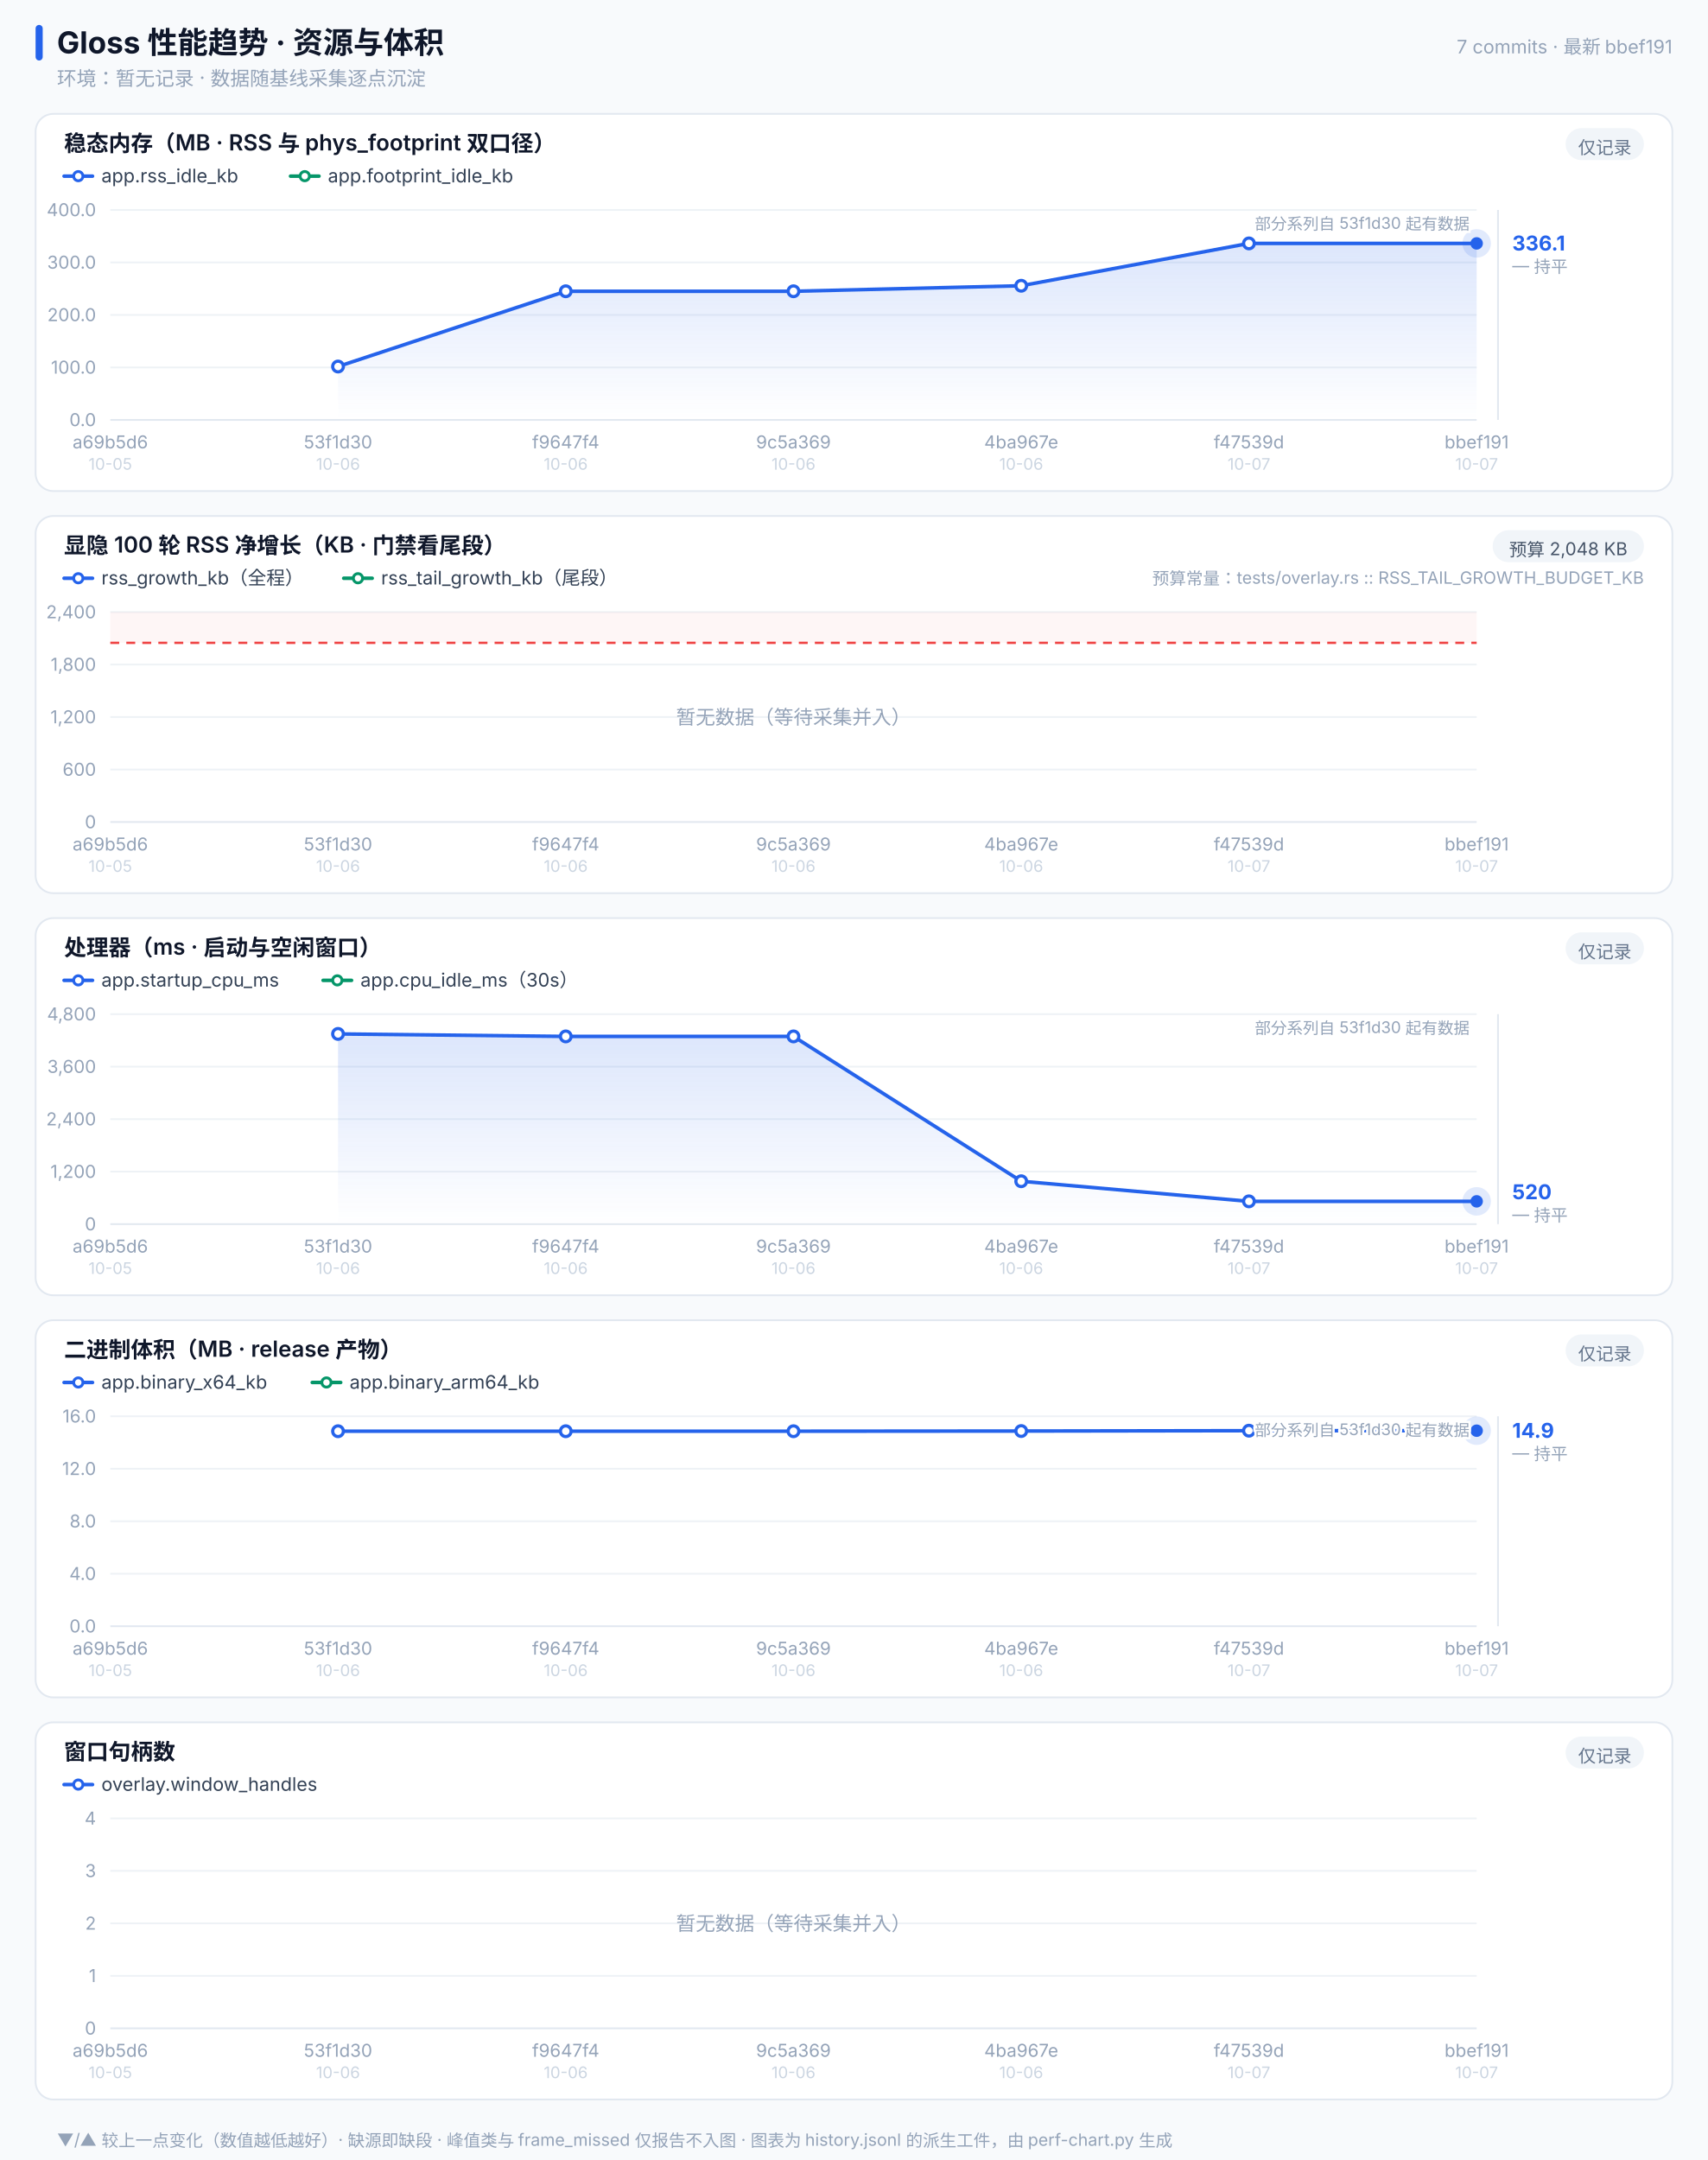
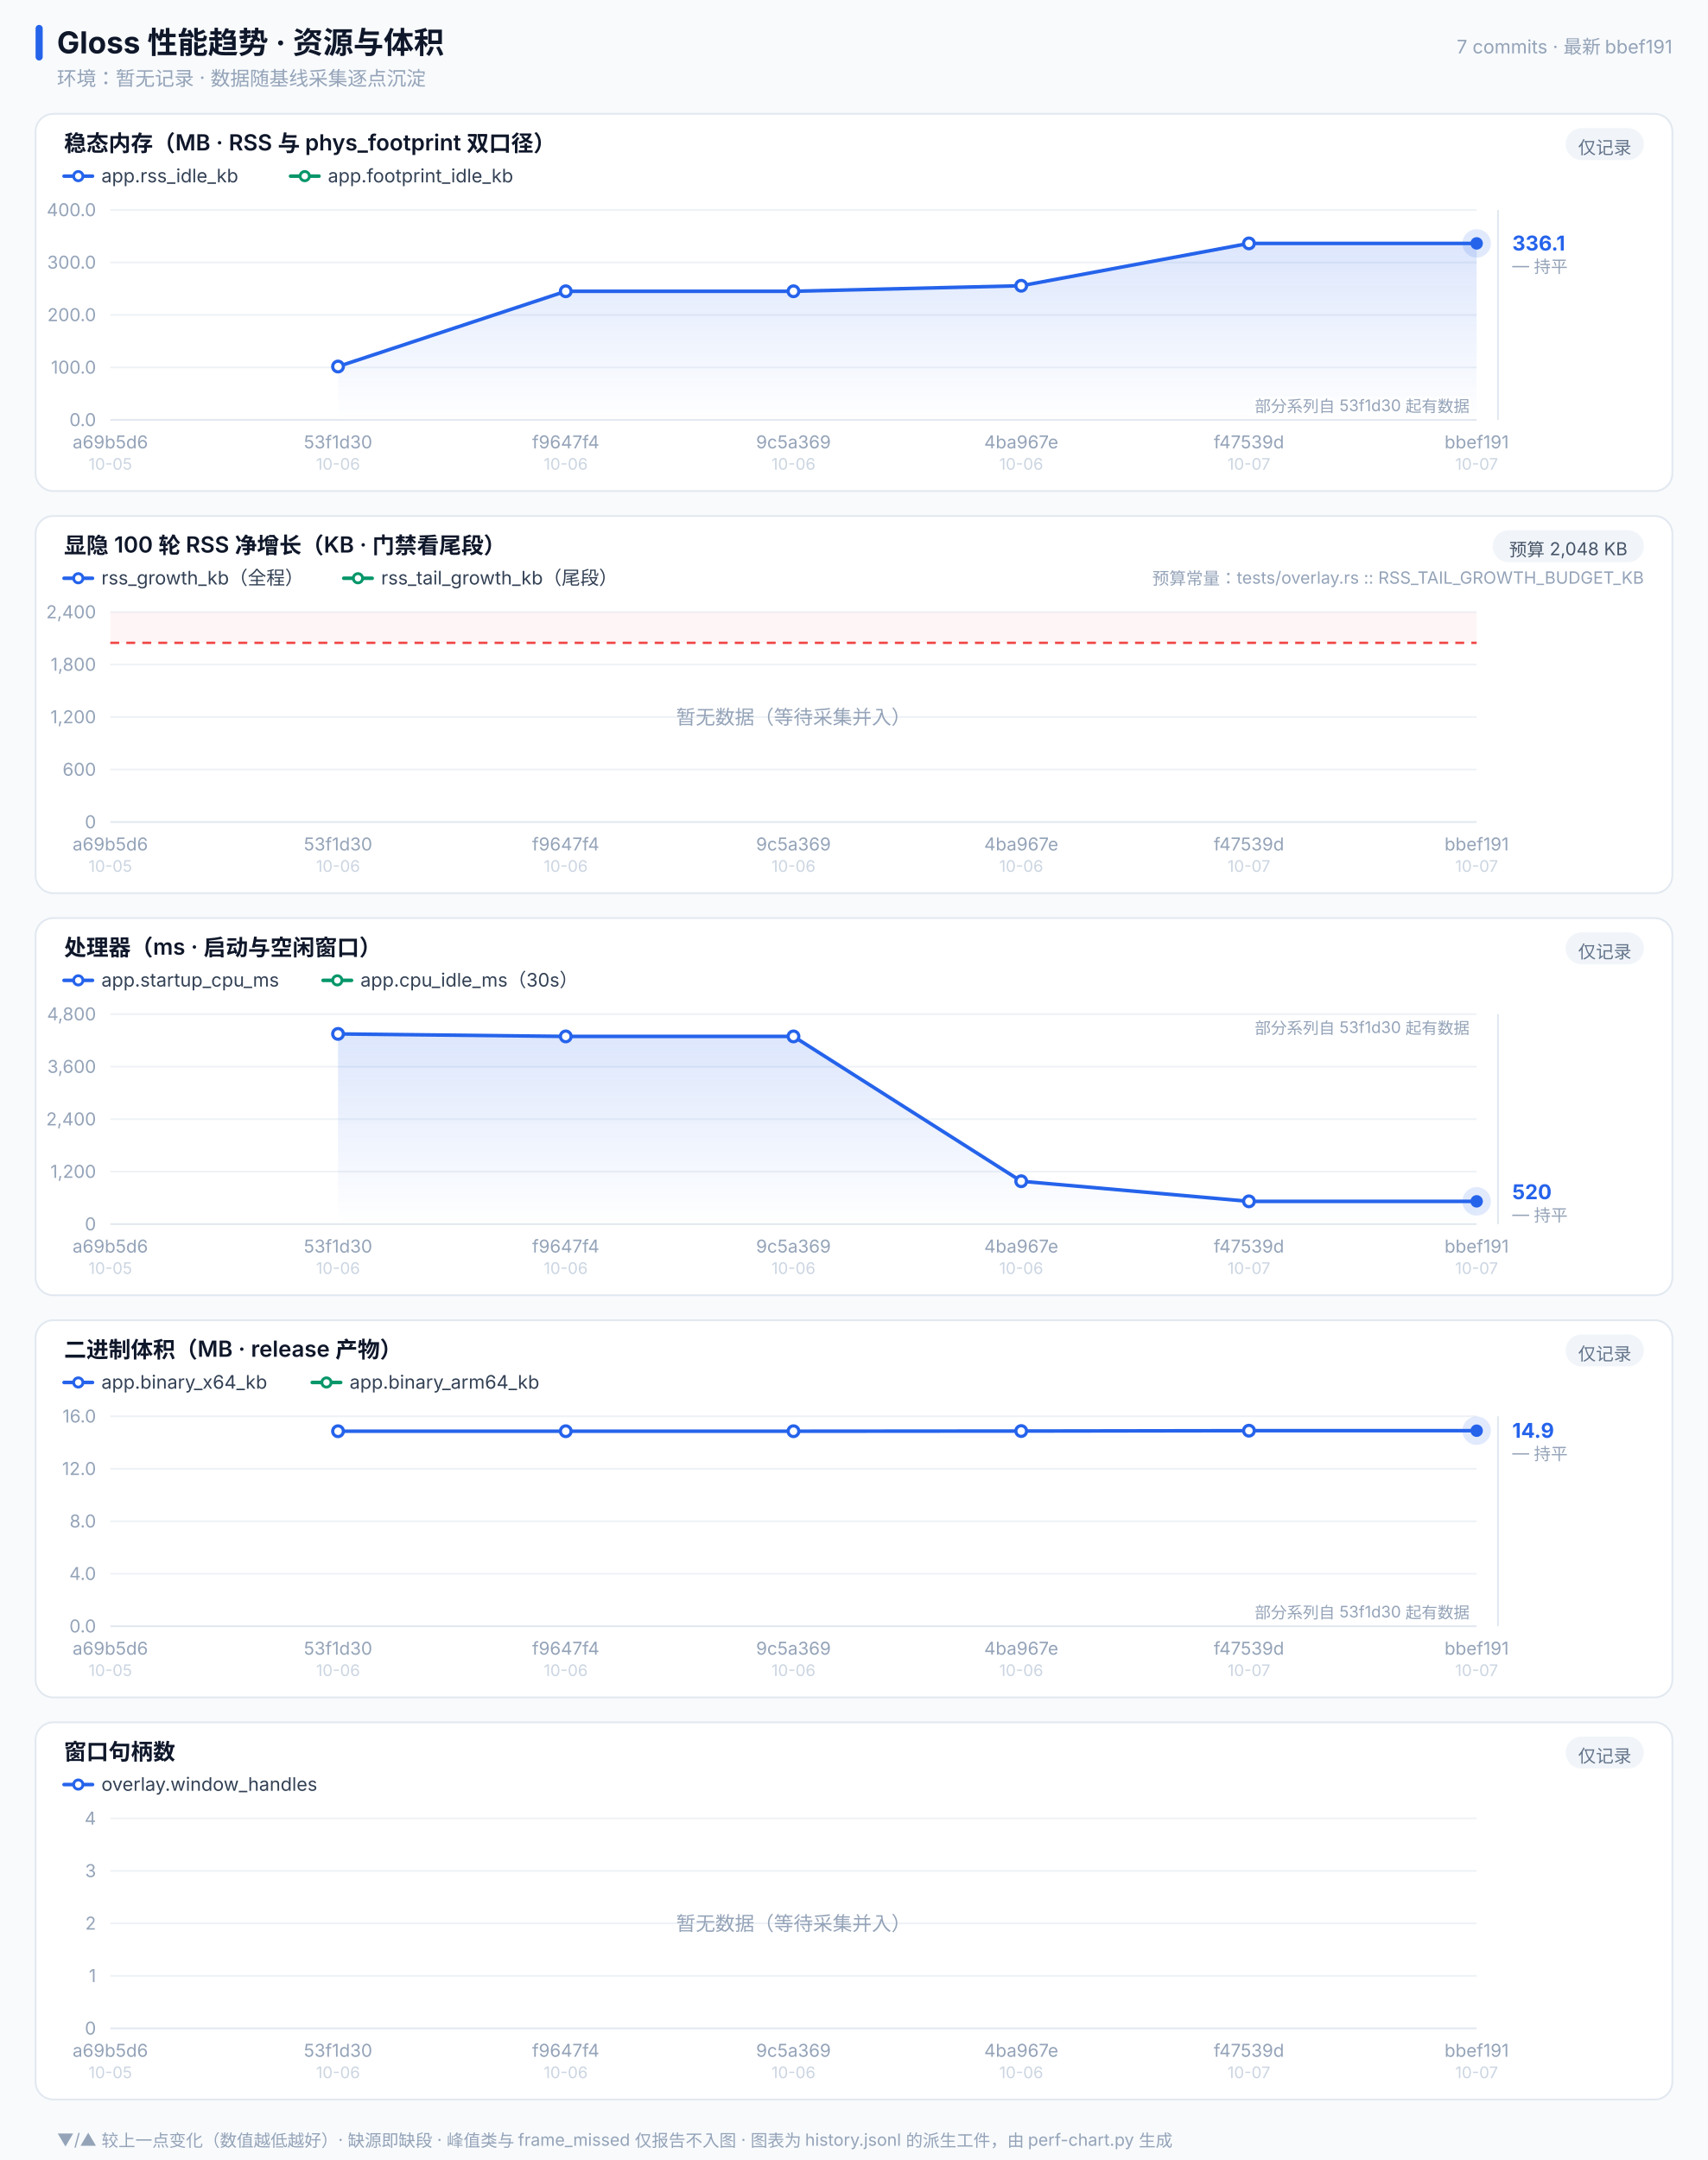
<svg xmlns="http://www.w3.org/2000/svg" width="960" height="1214" viewBox="0 0 960 1214" font-family="-apple-system,'PingFang SC','Helvetica Neue',sans-serif">
  <rect x="0.0" y="0.0" width="960.0" height="1214" fill="#f8fafc" rx="0" />
  <defs>
    <linearGradient id="g-2563eb" x1="0" y1="0" x2="0" y2="1">
      <stop offset="0" stop-color="#2563eb" stop-opacity="0.16" />
      <stop offset="1" stop-color="#2563eb" stop-opacity="0" />
    </linearGradient>
  </defs>
  <rect x="20.0" y="14.0" width="4.0" height="20" fill="#2563eb" rx="2" />
  <text x="32.0" y="30.0" font-size="17" fill="#0f172a" font-weight="700" text-anchor="start">Gloss 性能趋势 · 资源与体积</text>
  <text x="32.0" y="48.0" font-size="11" fill="#94a3b8" font-weight="400" text-anchor="start">环境：暂无记录 · 数据随基线采集逐点沉淀</text>
  <text x="940.0" y="30.0" font-size="10.5" fill="#94a3b8" font-weight="400" text-anchor="end">7 commits · 最新 bbef191</text>
  <rect x="20.0" y="64.0" width="920.0" height="212" fill="#ffffff" rx="10" stroke="#e2e8f0" />
  <text x="36.0" y="85.0" font-size="12.5" fill="#0f172a" font-weight="600" text-anchor="start">稳态内存（MB · RSS 与 phys_footprint 双口径）</text>
  <rect x="880.0" y="72.0" width="44.0" height="18" fill="#f1f5f9" rx="9" />
  <text x="902.0" y="86.5" font-size="10" fill="#64748b" font-weight="400" text-anchor="middle">仅记录</text>
  <line x1="36.0" y1="99.0" x2="52.0" y2="99.0" stroke="#2563eb" stroke-width="2" stroke-linecap="round" />
  <circle cx="44.0" cy="99.0" r="2.6" fill="#ffffff" stroke="#2563eb" stroke-width="1.6" />
  <text x="57.0" y="102.5" font-size="10.5" fill="#334155" font-weight="400" text-anchor="start">app.rss_idle_kb</text>
  <line x1="163.3" y1="99.0" x2="179.3" y2="99.0" stroke="#059669" stroke-width="2" stroke-linecap="round" />
  <circle cx="171.3" cy="99.0" r="2.6" fill="#ffffff" stroke="#059669" stroke-width="1.6" />
  <text x="184.3" y="102.5" font-size="10.5" fill="#334155" font-weight="400" text-anchor="start">app.footprint_idle_kb</text>
  <line x1="62.0" y1="236.0" x2="830.0" y2="236.0" stroke="#e2e8f0" stroke-width="1" />
  <text x="54.0" y="239.5" font-size="10" fill="#94a3b8" font-weight="400" text-anchor="end">0.0</text>
  <line x1="62.0" y1="206.5" x2="830.0" y2="206.5" stroke="#eef2f6" stroke-width="1" />
  <text x="54.0" y="210.0" font-size="10" fill="#94a3b8" font-weight="400" text-anchor="end">100.0</text>
  <line x1="62.0" y1="177.0" x2="830.0" y2="177.0" stroke="#eef2f6" stroke-width="1" />
  <text x="54.0" y="180.5" font-size="10" fill="#94a3b8" font-weight="400" text-anchor="end">200.0</text>
  <line x1="62.0" y1="147.5" x2="830.0" y2="147.5" stroke="#eef2f6" stroke-width="1" />
  <text x="54.0" y="151.0" font-size="10" fill="#94a3b8" font-weight="400" text-anchor="end">300.0</text>
  <line x1="62.0" y1="118.0" x2="830.0" y2="118.0" stroke="#eef2f6" stroke-width="1" />
  <text x="54.0" y="121.5" font-size="10" fill="#94a3b8" font-weight="400" text-anchor="end">400.0</text>
  <path d="M 190.0,206.0 L 318.0,163.7 L 446.0,163.7 L 574.0,160.6 L 702.0,136.8 L 830.0,136.8 L 830.0,236.0 L 190.0,236.0 Z" fill="url(#g-2563eb)" />
  <polyline points="190.0,206.0 318.0,163.7 446.0,163.7 574.0,160.6 702.0,136.8 830.0,136.8" fill="none" stroke="#2563eb" stroke-width="2" stroke-linejoin="round" stroke-linecap="round" />
  <circle cx="190.0" cy="206.0" r="3" fill="#ffffff" stroke="#2563eb" stroke-width="1.8" />
  <circle cx="318.0" cy="163.7" r="3" fill="#ffffff" stroke="#2563eb" stroke-width="1.8" />
  <circle cx="446.0" cy="163.7" r="3" fill="#ffffff" stroke="#2563eb" stroke-width="1.8" />
  <circle cx="574.0" cy="160.6" r="3" fill="#ffffff" stroke="#2563eb" stroke-width="1.8" />
  <circle cx="702.0" cy="136.8" r="3" fill="#ffffff" stroke="#2563eb" stroke-width="1.8" />
  <circle cx="830.0" cy="136.8" r="8" fill="#2563eb" opacity="0.14" />
  <circle cx="830.0" cy="136.8" r="3.5" fill="#2563eb" />
-   <text x="826.0" y="129.0" font-size="9" fill="#94a3b8" font-weight="400" text-anchor="end" stroke="#ffffff" stroke-width="2.5" paint-order="stroke">部分系列自 53f1d30 起有数据</text>
+   <text x="826.0" y="231.5" font-size="9" fill="#94a3b8" font-weight="400" text-anchor="end" stroke="#ffffff" stroke-width="2.5" paint-order="stroke">部分系列自 53f1d30 起有数据</text>
  <line x1="842.0" y1="118.0" x2="842.0" y2="236.0" stroke="#e2e8f0" stroke-width="1" />
  <text x="850.0" y="140.8" font-size="11.5" fill="#2563eb" font-weight="700" text-anchor="start">336.1</text>
  <text x="850.0" y="152.8" font-size="9.5" fill="#94a3b8" font-weight="400" text-anchor="start">— 持平</text>
  <text x="62.0" y="252.0" font-size="10" fill="#94a3b8" font-weight="400" text-anchor="middle">a69b5d6</text>
  <text x="62.0" y="264.0" font-size="9" fill="#cbd5e1" font-weight="400" text-anchor="middle">10-05</text>
  <text x="190.0" y="252.0" font-size="10" fill="#94a3b8" font-weight="400" text-anchor="middle">53f1d30</text>
  <text x="190.0" y="264.0" font-size="9" fill="#cbd5e1" font-weight="400" text-anchor="middle">10-06</text>
  <text x="318.0" y="252.0" font-size="10" fill="#94a3b8" font-weight="400" text-anchor="middle">f9647f4</text>
  <text x="318.0" y="264.0" font-size="9" fill="#cbd5e1" font-weight="400" text-anchor="middle">10-06</text>
  <text x="446.0" y="252.0" font-size="10" fill="#94a3b8" font-weight="400" text-anchor="middle">9c5a369</text>
  <text x="446.0" y="264.0" font-size="9" fill="#cbd5e1" font-weight="400" text-anchor="middle">10-06</text>
  <text x="574.0" y="252.0" font-size="10" fill="#94a3b8" font-weight="400" text-anchor="middle">4ba967e</text>
  <text x="574.0" y="264.0" font-size="9" fill="#cbd5e1" font-weight="400" text-anchor="middle">10-06</text>
  <text x="702.0" y="252.0" font-size="10" fill="#94a3b8" font-weight="400" text-anchor="middle">f47539d</text>
  <text x="702.0" y="264.0" font-size="9" fill="#cbd5e1" font-weight="400" text-anchor="middle">10-07</text>
  <text x="830.0" y="252.0" font-size="10" fill="#94a3b8" font-weight="400" text-anchor="middle">bbef191</text>
  <text x="830.0" y="264.0" font-size="9" fill="#cbd5e1" font-weight="400" text-anchor="middle">10-07</text>
  <rect x="20.0" y="290.0" width="920.0" height="212" fill="#ffffff" rx="10" stroke="#e2e8f0" />
  <text x="36.0" y="311.0" font-size="12.5" fill="#0f172a" font-weight="600" text-anchor="start">显隐 100 轮 RSS 净增长（KB · 门禁看尾段）</text>
  <rect x="839.0" y="298.0" width="85.0" height="18" fill="#f1f5f9" rx="9" />
  <text x="881.5" y="312.5" font-size="10" fill="#475569" font-weight="400" text-anchor="middle">预算 2,048 KB</text>
  <line x1="36.0" y1="325.0" x2="52.0" y2="325.0" stroke="#2563eb" stroke-width="2" stroke-linecap="round" />
  <circle cx="44.0" cy="325.0" r="2.6" fill="#ffffff" stroke="#2563eb" stroke-width="1.6" />
  <text x="57.0" y="328.5" font-size="10.5" fill="#334155" font-weight="400" text-anchor="start">rss_growth_kb（全程）</text>
  <line x1="193.2" y1="325.0" x2="209.2" y2="325.0" stroke="#059669" stroke-width="2" stroke-linecap="round" />
  <circle cx="201.2" cy="325.0" r="2.6" fill="#ffffff" stroke="#059669" stroke-width="1.6" />
  <text x="214.2" y="328.5" font-size="10.5" fill="#334155" font-weight="400" text-anchor="start">rss_tail_growth_kb（尾段）</text>
  <text x="924.0" y="328.5" font-size="9.5" fill="#94a3b8" font-weight="400" text-anchor="end">预算常量：tests/overlay.rs :: RSS_TAIL_GROWTH_BUDGET_KB</text>
  <line x1="62.0" y1="462.0" x2="830.0" y2="462.0" stroke="#e2e8f0" stroke-width="1" />
  <text x="54.0" y="465.5" font-size="10" fill="#94a3b8" font-weight="400" text-anchor="end">0</text>
  <line x1="62.0" y1="432.5" x2="830.0" y2="432.5" stroke="#eef2f6" stroke-width="1" />
  <text x="54.0" y="436.0" font-size="10" fill="#94a3b8" font-weight="400" text-anchor="end">600</text>
  <line x1="62.0" y1="403.0" x2="830.0" y2="403.0" stroke="#eef2f6" stroke-width="1" />
  <text x="54.0" y="406.5" font-size="10" fill="#94a3b8" font-weight="400" text-anchor="end">1,200</text>
  <line x1="62.0" y1="373.5" x2="830.0" y2="373.5" stroke="#eef2f6" stroke-width="1" />
  <text x="54.0" y="377.0" font-size="10" fill="#94a3b8" font-weight="400" text-anchor="end">1,800</text>
  <line x1="62.0" y1="344.0" x2="830.0" y2="344.0" stroke="#eef2f6" stroke-width="1" />
  <text x="54.0" y="347.5" font-size="10" fill="#94a3b8" font-weight="400" text-anchor="end">2,400</text>
  <rect x="62.0" y="344.0" width="768.0" height="17.3" fill="#ef4444" fill-opacity="0.05" rx="0" />
  <line x1="62.0" y1="361.3" x2="830.0" y2="361.3" stroke="#ef4444" stroke-width="1.3" stroke-dasharray="5 4" />
  <text x="446.0" y="407.0" font-size="11" fill="#94a3b8" font-weight="400" text-anchor="middle">暂无数据（等待采集并入）</text>
  <text x="62.0" y="478.0" font-size="10" fill="#94a3b8" font-weight="400" text-anchor="middle">a69b5d6</text>
  <text x="62.0" y="490.0" font-size="9" fill="#cbd5e1" font-weight="400" text-anchor="middle">10-05</text>
  <text x="190.0" y="478.0" font-size="10" fill="#94a3b8" font-weight="400" text-anchor="middle">53f1d30</text>
  <text x="190.0" y="490.0" font-size="9" fill="#cbd5e1" font-weight="400" text-anchor="middle">10-06</text>
  <text x="318.0" y="478.0" font-size="10" fill="#94a3b8" font-weight="400" text-anchor="middle">f9647f4</text>
  <text x="318.0" y="490.0" font-size="9" fill="#cbd5e1" font-weight="400" text-anchor="middle">10-06</text>
  <text x="446.0" y="478.0" font-size="10" fill="#94a3b8" font-weight="400" text-anchor="middle">9c5a369</text>
  <text x="446.0" y="490.0" font-size="9" fill="#cbd5e1" font-weight="400" text-anchor="middle">10-06</text>
  <text x="574.0" y="478.0" font-size="10" fill="#94a3b8" font-weight="400" text-anchor="middle">4ba967e</text>
  <text x="574.0" y="490.0" font-size="9" fill="#cbd5e1" font-weight="400" text-anchor="middle">10-06</text>
  <text x="702.0" y="478.0" font-size="10" fill="#94a3b8" font-weight="400" text-anchor="middle">f47539d</text>
  <text x="702.0" y="490.0" font-size="9" fill="#cbd5e1" font-weight="400" text-anchor="middle">10-07</text>
  <text x="830.0" y="478.0" font-size="10" fill="#94a3b8" font-weight="400" text-anchor="middle">bbef191</text>
  <text x="830.0" y="490.0" font-size="9" fill="#cbd5e1" font-weight="400" text-anchor="middle">10-07</text>
  <rect x="20.0" y="516.0" width="920.0" height="212" fill="#ffffff" rx="10" stroke="#e2e8f0" />
  <text x="36.0" y="537.0" font-size="12.5" fill="#0f172a" font-weight="600" text-anchor="start">处理器（ms · 启动与空闲窗口）</text>
  <rect x="880.0" y="524.0" width="44.0" height="18" fill="#f1f5f9" rx="9" />
  <text x="902.0" y="538.5" font-size="10" fill="#64748b" font-weight="400" text-anchor="middle">仅记录</text>
  <line x1="36.0" y1="551.0" x2="52.0" y2="551.0" stroke="#2563eb" stroke-width="2" stroke-linecap="round" />
  <circle cx="44.0" cy="551.0" r="2.6" fill="#ffffff" stroke="#2563eb" stroke-width="1.6" />
  <text x="57.0" y="554.5" font-size="10.5" fill="#334155" font-weight="400" text-anchor="start">app.startup_cpu_ms</text>
  <line x1="181.6" y1="551.0" x2="197.6" y2="551.0" stroke="#059669" stroke-width="2" stroke-linecap="round" />
  <circle cx="189.6" cy="551.0" r="2.6" fill="#ffffff" stroke="#059669" stroke-width="1.6" />
  <text x="202.6" y="554.5" font-size="10.5" fill="#334155" font-weight="400" text-anchor="start">app.cpu_idle_ms（30s）</text>
  <line x1="62.0" y1="688.0" x2="830.0" y2="688.0" stroke="#e2e8f0" stroke-width="1" />
  <text x="54.0" y="691.5" font-size="10" fill="#94a3b8" font-weight="400" text-anchor="end">0</text>
  <line x1="62.0" y1="658.5" x2="830.0" y2="658.5" stroke="#eef2f6" stroke-width="1" />
  <text x="54.0" y="662.0" font-size="10" fill="#94a3b8" font-weight="400" text-anchor="end">1,200</text>
  <line x1="62.0" y1="629.0" x2="830.0" y2="629.0" stroke="#eef2f6" stroke-width="1" />
  <text x="54.0" y="632.5" font-size="10" fill="#94a3b8" font-weight="400" text-anchor="end">2,400</text>
  <line x1="62.0" y1="599.5" x2="830.0" y2="599.5" stroke="#eef2f6" stroke-width="1" />
  <text x="54.0" y="603.0" font-size="10" fill="#94a3b8" font-weight="400" text-anchor="end">3,600</text>
  <line x1="62.0" y1="570.0" x2="830.0" y2="570.0" stroke="#eef2f6" stroke-width="1" />
  <text x="54.0" y="573.5" font-size="10" fill="#94a3b8" font-weight="400" text-anchor="end">4,800</text>
  <path d="M 190.0,581.1 L 318.0,582.5 L 446.0,582.5 L 574.0,663.9 L 702.0,675.2 L 830.0,675.2 L 830.0,688.0 L 190.0,688.0 Z" fill="url(#g-2563eb)" />
  <polyline points="190.0,581.1 318.0,582.5 446.0,582.5 574.0,663.9 702.0,675.2 830.0,675.2" fill="none" stroke="#2563eb" stroke-width="2" stroke-linejoin="round" stroke-linecap="round" />
  <circle cx="190.0" cy="581.1" r="3" fill="#ffffff" stroke="#2563eb" stroke-width="1.8" />
  <circle cx="318.0" cy="582.5" r="3" fill="#ffffff" stroke="#2563eb" stroke-width="1.8" />
  <circle cx="446.0" cy="582.5" r="3" fill="#ffffff" stroke="#2563eb" stroke-width="1.8" />
  <circle cx="574.0" cy="663.9" r="3" fill="#ffffff" stroke="#2563eb" stroke-width="1.8" />
  <circle cx="702.0" cy="675.2" r="3" fill="#ffffff" stroke="#2563eb" stroke-width="1.8" />
  <circle cx="830.0" cy="675.2" r="8" fill="#2563eb" opacity="0.14" />
  <circle cx="830.0" cy="675.2" r="3.5" fill="#2563eb" />
  <text x="826.0" y="581.0" font-size="9" fill="#94a3b8" font-weight="400" text-anchor="end" stroke="#ffffff" stroke-width="2.5" paint-order="stroke">部分系列自 53f1d30 起有数据</text>
  <line x1="842.0" y1="570.0" x2="842.0" y2="688.0" stroke="#e2e8f0" stroke-width="1" />
  <text x="850.0" y="674.0" font-size="11.5" fill="#2563eb" font-weight="700" text-anchor="start">520</text>
  <text x="850.0" y="686.0" font-size="9.5" fill="#94a3b8" font-weight="400" text-anchor="start">— 持平</text>
  <text x="62.0" y="704.0" font-size="10" fill="#94a3b8" font-weight="400" text-anchor="middle">a69b5d6</text>
  <text x="62.0" y="716.0" font-size="9" fill="#cbd5e1" font-weight="400" text-anchor="middle">10-05</text>
  <text x="190.0" y="704.0" font-size="10" fill="#94a3b8" font-weight="400" text-anchor="middle">53f1d30</text>
  <text x="190.0" y="716.0" font-size="9" fill="#cbd5e1" font-weight="400" text-anchor="middle">10-06</text>
  <text x="318.0" y="704.0" font-size="10" fill="#94a3b8" font-weight="400" text-anchor="middle">f9647f4</text>
  <text x="318.0" y="716.0" font-size="9" fill="#cbd5e1" font-weight="400" text-anchor="middle">10-06</text>
  <text x="446.0" y="704.0" font-size="10" fill="#94a3b8" font-weight="400" text-anchor="middle">9c5a369</text>
  <text x="446.0" y="716.0" font-size="9" fill="#cbd5e1" font-weight="400" text-anchor="middle">10-06</text>
  <text x="574.0" y="704.0" font-size="10" fill="#94a3b8" font-weight="400" text-anchor="middle">4ba967e</text>
  <text x="574.0" y="716.0" font-size="9" fill="#cbd5e1" font-weight="400" text-anchor="middle">10-06</text>
  <text x="702.0" y="704.0" font-size="10" fill="#94a3b8" font-weight="400" text-anchor="middle">f47539d</text>
  <text x="702.0" y="716.0" font-size="9" fill="#cbd5e1" font-weight="400" text-anchor="middle">10-07</text>
  <text x="830.0" y="704.0" font-size="10" fill="#94a3b8" font-weight="400" text-anchor="middle">bbef191</text>
  <text x="830.0" y="716.0" font-size="9" fill="#cbd5e1" font-weight="400" text-anchor="middle">10-07</text>
  <rect x="20.0" y="742.0" width="920.0" height="212" fill="#ffffff" rx="10" stroke="#e2e8f0" />
  <text x="36.0" y="763.0" font-size="12.5" fill="#0f172a" font-weight="600" text-anchor="start">二进制体积（MB · release 产物）</text>
  <rect x="880.0" y="750.0" width="44.0" height="18" fill="#f1f5f9" rx="9" />
  <text x="902.0" y="764.5" font-size="10" fill="#64748b" font-weight="400" text-anchor="middle">仅记录</text>
  <line x1="36.0" y1="777.0" x2="52.0" y2="777.0" stroke="#2563eb" stroke-width="2" stroke-linecap="round" />
  <circle cx="44.0" cy="777.0" r="2.6" fill="#ffffff" stroke="#2563eb" stroke-width="1.6" />
  <text x="57.0" y="780.5" font-size="10.5" fill="#334155" font-weight="400" text-anchor="start">app.binary_x64_kb</text>
  <line x1="175.5" y1="777.0" x2="191.5" y2="777.0" stroke="#059669" stroke-width="2" stroke-linecap="round" />
  <circle cx="183.5" cy="777.0" r="2.6" fill="#ffffff" stroke="#059669" stroke-width="1.6" />
  <text x="196.5" y="780.5" font-size="10.5" fill="#334155" font-weight="400" text-anchor="start">app.binary_arm64_kb</text>
  <line x1="62.0" y1="914.0" x2="830.0" y2="914.0" stroke="#e2e8f0" stroke-width="1" />
  <text x="54.0" y="917.5" font-size="10" fill="#94a3b8" font-weight="400" text-anchor="end">0.0</text>
  <line x1="62.0" y1="884.5" x2="830.0" y2="884.5" stroke="#eef2f6" stroke-width="1" />
  <text x="54.0" y="888.0" font-size="10" fill="#94a3b8" font-weight="400" text-anchor="end">4.0</text>
  <line x1="62.0" y1="855.0" x2="830.0" y2="855.0" stroke="#eef2f6" stroke-width="1" />
  <text x="54.0" y="858.5" font-size="10" fill="#94a3b8" font-weight="400" text-anchor="end">8.0</text>
  <line x1="62.0" y1="825.5" x2="830.0" y2="825.5" stroke="#eef2f6" stroke-width="1" />
  <text x="54.0" y="829.0" font-size="10" fill="#94a3b8" font-weight="400" text-anchor="end">12.0</text>
  <line x1="62.0" y1="796.0" x2="830.0" y2="796.0" stroke="#eef2f6" stroke-width="1" />
  <text x="54.0" y="799.5" font-size="10" fill="#94a3b8" font-weight="400" text-anchor="end">16.0</text>
  <polyline points="190.0,804.4 318.0,804.4 446.0,804.4 574.0,804.3 702.0,804.1 830.0,804.1" fill="none" stroke="#2563eb" stroke-width="2" stroke-linejoin="round" stroke-linecap="round" />
  <circle cx="190.0" cy="804.4" r="3" fill="#ffffff" stroke="#2563eb" stroke-width="1.8" />
  <circle cx="318.0" cy="804.4" r="3" fill="#ffffff" stroke="#2563eb" stroke-width="1.8" />
  <circle cx="446.0" cy="804.4" r="3" fill="#ffffff" stroke="#2563eb" stroke-width="1.8" />
  <circle cx="574.0" cy="804.3" r="3" fill="#ffffff" stroke="#2563eb" stroke-width="1.8" />
  <circle cx="702.0" cy="804.1" r="3" fill="#ffffff" stroke="#2563eb" stroke-width="1.8" />
  <circle cx="830.0" cy="804.1" r="8" fill="#2563eb" opacity="0.14" />
  <circle cx="830.0" cy="804.1" r="3.5" fill="#2563eb" />
-   <text x="826.0" y="807.0" font-size="9" fill="#94a3b8" font-weight="400" text-anchor="end" stroke="#ffffff" stroke-width="2.5" paint-order="stroke">部分系列自 53f1d30 起有数据</text>
+   <text x="826.0" y="909.5" font-size="9" fill="#94a3b8" font-weight="400" text-anchor="end" stroke="#ffffff" stroke-width="2.5" paint-order="stroke">部分系列自 53f1d30 起有数据</text>
  <line x1="842.0" y1="796.0" x2="842.0" y2="914.0" stroke="#e2e8f0" stroke-width="1" />
  <text x="850.0" y="808.1" font-size="11.5" fill="#2563eb" font-weight="700" text-anchor="start">14.9</text>
  <text x="850.0" y="820.1" font-size="9.5" fill="#94a3b8" font-weight="400" text-anchor="start">— 持平</text>
  <text x="62.0" y="930.0" font-size="10" fill="#94a3b8" font-weight="400" text-anchor="middle">a69b5d6</text>
  <text x="62.0" y="942.0" font-size="9" fill="#cbd5e1" font-weight="400" text-anchor="middle">10-05</text>
  <text x="190.0" y="930.0" font-size="10" fill="#94a3b8" font-weight="400" text-anchor="middle">53f1d30</text>
  <text x="190.0" y="942.0" font-size="9" fill="#cbd5e1" font-weight="400" text-anchor="middle">10-06</text>
  <text x="318.0" y="930.0" font-size="10" fill="#94a3b8" font-weight="400" text-anchor="middle">f9647f4</text>
  <text x="318.0" y="942.0" font-size="9" fill="#cbd5e1" font-weight="400" text-anchor="middle">10-06</text>
  <text x="446.0" y="930.0" font-size="10" fill="#94a3b8" font-weight="400" text-anchor="middle">9c5a369</text>
  <text x="446.0" y="942.0" font-size="9" fill="#cbd5e1" font-weight="400" text-anchor="middle">10-06</text>
  <text x="574.0" y="930.0" font-size="10" fill="#94a3b8" font-weight="400" text-anchor="middle">4ba967e</text>
  <text x="574.0" y="942.0" font-size="9" fill="#cbd5e1" font-weight="400" text-anchor="middle">10-06</text>
  <text x="702.0" y="930.0" font-size="10" fill="#94a3b8" font-weight="400" text-anchor="middle">f47539d</text>
  <text x="702.0" y="942.0" font-size="9" fill="#cbd5e1" font-weight="400" text-anchor="middle">10-07</text>
  <text x="830.0" y="930.0" font-size="10" fill="#94a3b8" font-weight="400" text-anchor="middle">bbef191</text>
  <text x="830.0" y="942.0" font-size="9" fill="#cbd5e1" font-weight="400" text-anchor="middle">10-07</text>
  <rect x="20.0" y="968.0" width="920.0" height="212" fill="#ffffff" rx="10" stroke="#e2e8f0" />
  <text x="36.0" y="989.0" font-size="12.5" fill="#0f172a" font-weight="600" text-anchor="start">窗口句柄数</text>
  <rect x="880.0" y="976.0" width="44.0" height="18" fill="#f1f5f9" rx="9" />
  <text x="902.0" y="990.5" font-size="10" fill="#64748b" font-weight="400" text-anchor="middle">仅记录</text>
  <line x1="36.0" y1="1003.0" x2="52.0" y2="1003.0" stroke="#2563eb" stroke-width="2" stroke-linecap="round" />
  <circle cx="44.0" cy="1003.0" r="2.6" fill="#ffffff" stroke="#2563eb" stroke-width="1.6" />
  <text x="57.0" y="1006.5" font-size="10.5" fill="#334155" font-weight="400" text-anchor="start">overlay.window_handles</text>
  <line x1="62.0" y1="1140.0" x2="830.0" y2="1140.0" stroke="#e2e8f0" stroke-width="1" />
  <text x="54.0" y="1143.5" font-size="10" fill="#94a3b8" font-weight="400" text-anchor="end">0</text>
  <line x1="62.0" y1="1110.5" x2="830.0" y2="1110.5" stroke="#eef2f6" stroke-width="1" />
  <text x="54.0" y="1114.0" font-size="10" fill="#94a3b8" font-weight="400" text-anchor="end">1</text>
  <line x1="62.0" y1="1081.0" x2="830.0" y2="1081.0" stroke="#eef2f6" stroke-width="1" />
  <text x="54.0" y="1084.5" font-size="10" fill="#94a3b8" font-weight="400" text-anchor="end">2</text>
  <line x1="62.0" y1="1051.5" x2="830.0" y2="1051.5" stroke="#eef2f6" stroke-width="1" />
  <text x="54.0" y="1055.0" font-size="10" fill="#94a3b8" font-weight="400" text-anchor="end">3</text>
  <line x1="62.0" y1="1022.0" x2="830.0" y2="1022.0" stroke="#eef2f6" stroke-width="1" />
  <text x="54.0" y="1025.5" font-size="10" fill="#94a3b8" font-weight="400" text-anchor="end">4</text>
  <text x="446.0" y="1085.0" font-size="11" fill="#94a3b8" font-weight="400" text-anchor="middle">暂无数据（等待采集并入）</text>
  <text x="62.0" y="1156.0" font-size="10" fill="#94a3b8" font-weight="400" text-anchor="middle">a69b5d6</text>
  <text x="62.0" y="1168.0" font-size="9" fill="#cbd5e1" font-weight="400" text-anchor="middle">10-05</text>
  <text x="190.0" y="1156.0" font-size="10" fill="#94a3b8" font-weight="400" text-anchor="middle">53f1d30</text>
  <text x="190.0" y="1168.0" font-size="9" fill="#cbd5e1" font-weight="400" text-anchor="middle">10-06</text>
  <text x="318.0" y="1156.0" font-size="10" fill="#94a3b8" font-weight="400" text-anchor="middle">f9647f4</text>
  <text x="318.0" y="1168.0" font-size="9" fill="#cbd5e1" font-weight="400" text-anchor="middle">10-06</text>
  <text x="446.0" y="1156.0" font-size="10" fill="#94a3b8" font-weight="400" text-anchor="middle">9c5a369</text>
  <text x="446.0" y="1168.0" font-size="9" fill="#cbd5e1" font-weight="400" text-anchor="middle">10-06</text>
  <text x="574.0" y="1156.0" font-size="10" fill="#94a3b8" font-weight="400" text-anchor="middle">4ba967e</text>
  <text x="574.0" y="1168.0" font-size="9" fill="#cbd5e1" font-weight="400" text-anchor="middle">10-06</text>
  <text x="702.0" y="1156.0" font-size="10" fill="#94a3b8" font-weight="400" text-anchor="middle">f47539d</text>
  <text x="702.0" y="1168.0" font-size="9" fill="#cbd5e1" font-weight="400" text-anchor="middle">10-07</text>
  <text x="830.0" y="1156.0" font-size="10" fill="#94a3b8" font-weight="400" text-anchor="middle">bbef191</text>
  <text x="830.0" y="1168.0" font-size="9" fill="#cbd5e1" font-weight="400" text-anchor="middle">10-07</text>
  <text x="32.0" y="1206.0" font-size="9.5" fill="#94a3b8" font-weight="400" text-anchor="start">▼/▲ 较上一点变化（数值越低越好）· 缺源即缺段 · 峰值类与 frame_missed 仅报告不入图 · 图表为 history.jsonl 的派生工件，由 perf-chart.py 生成</text>
</svg>
